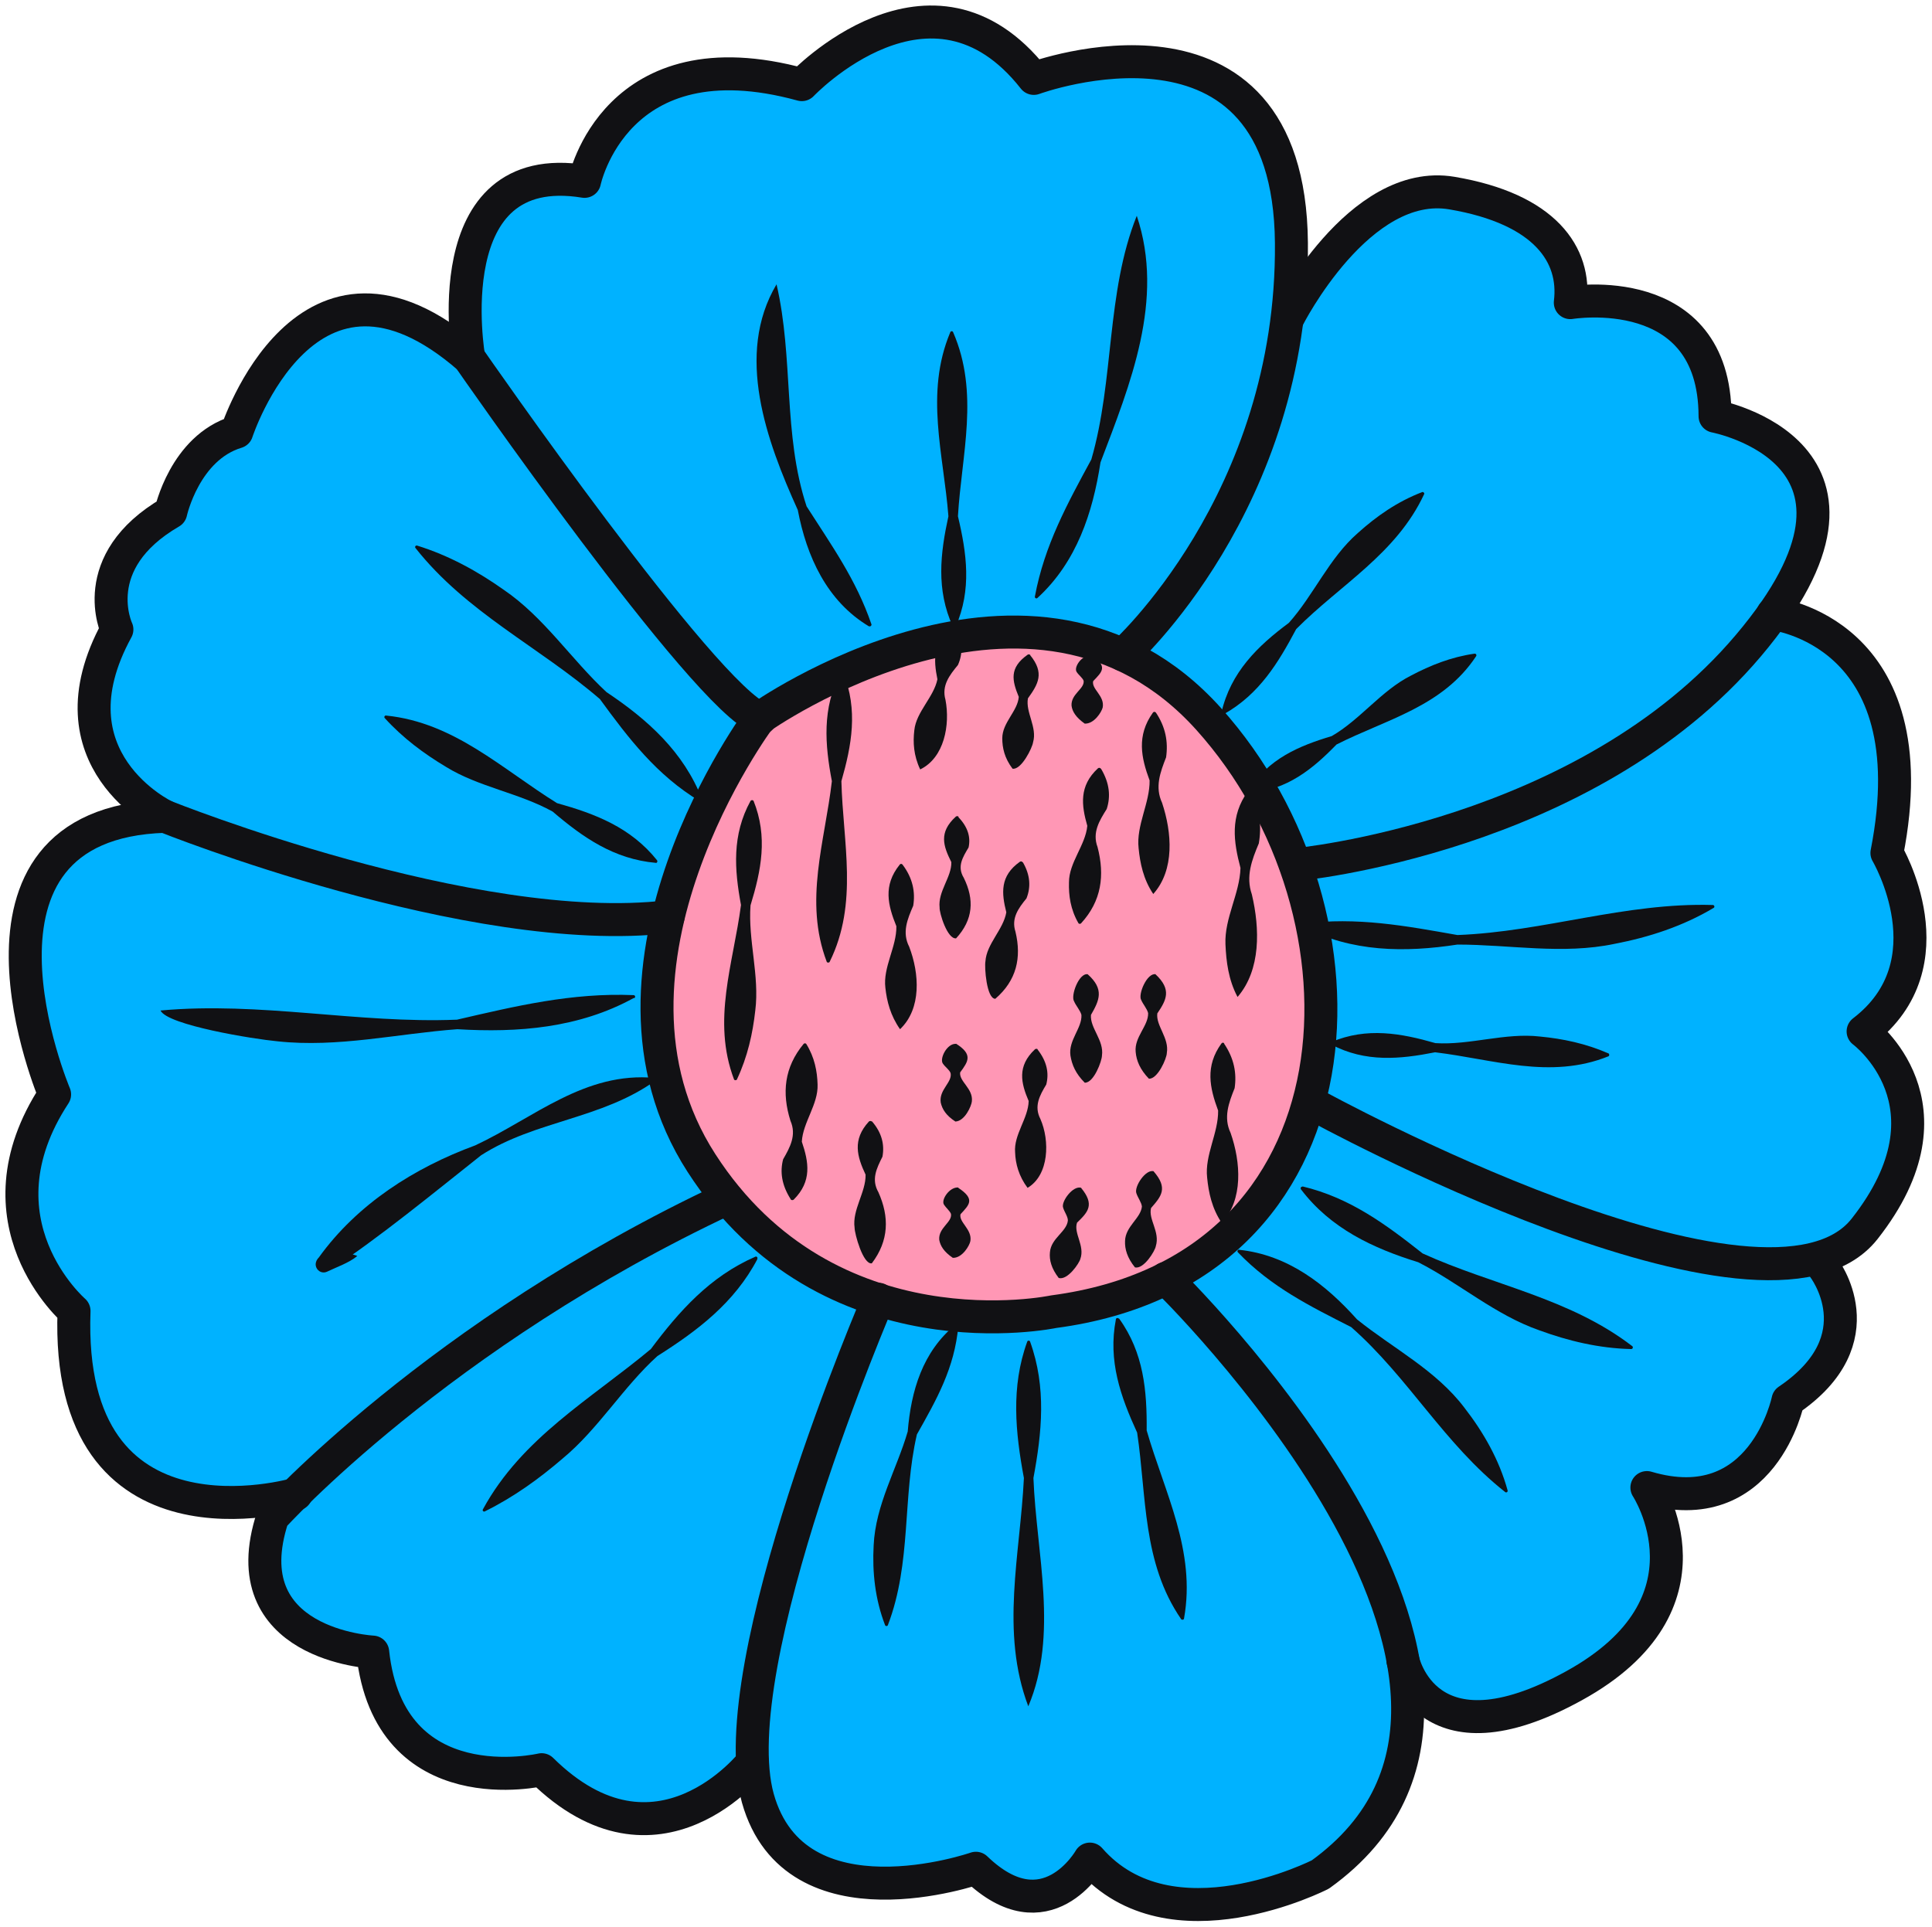
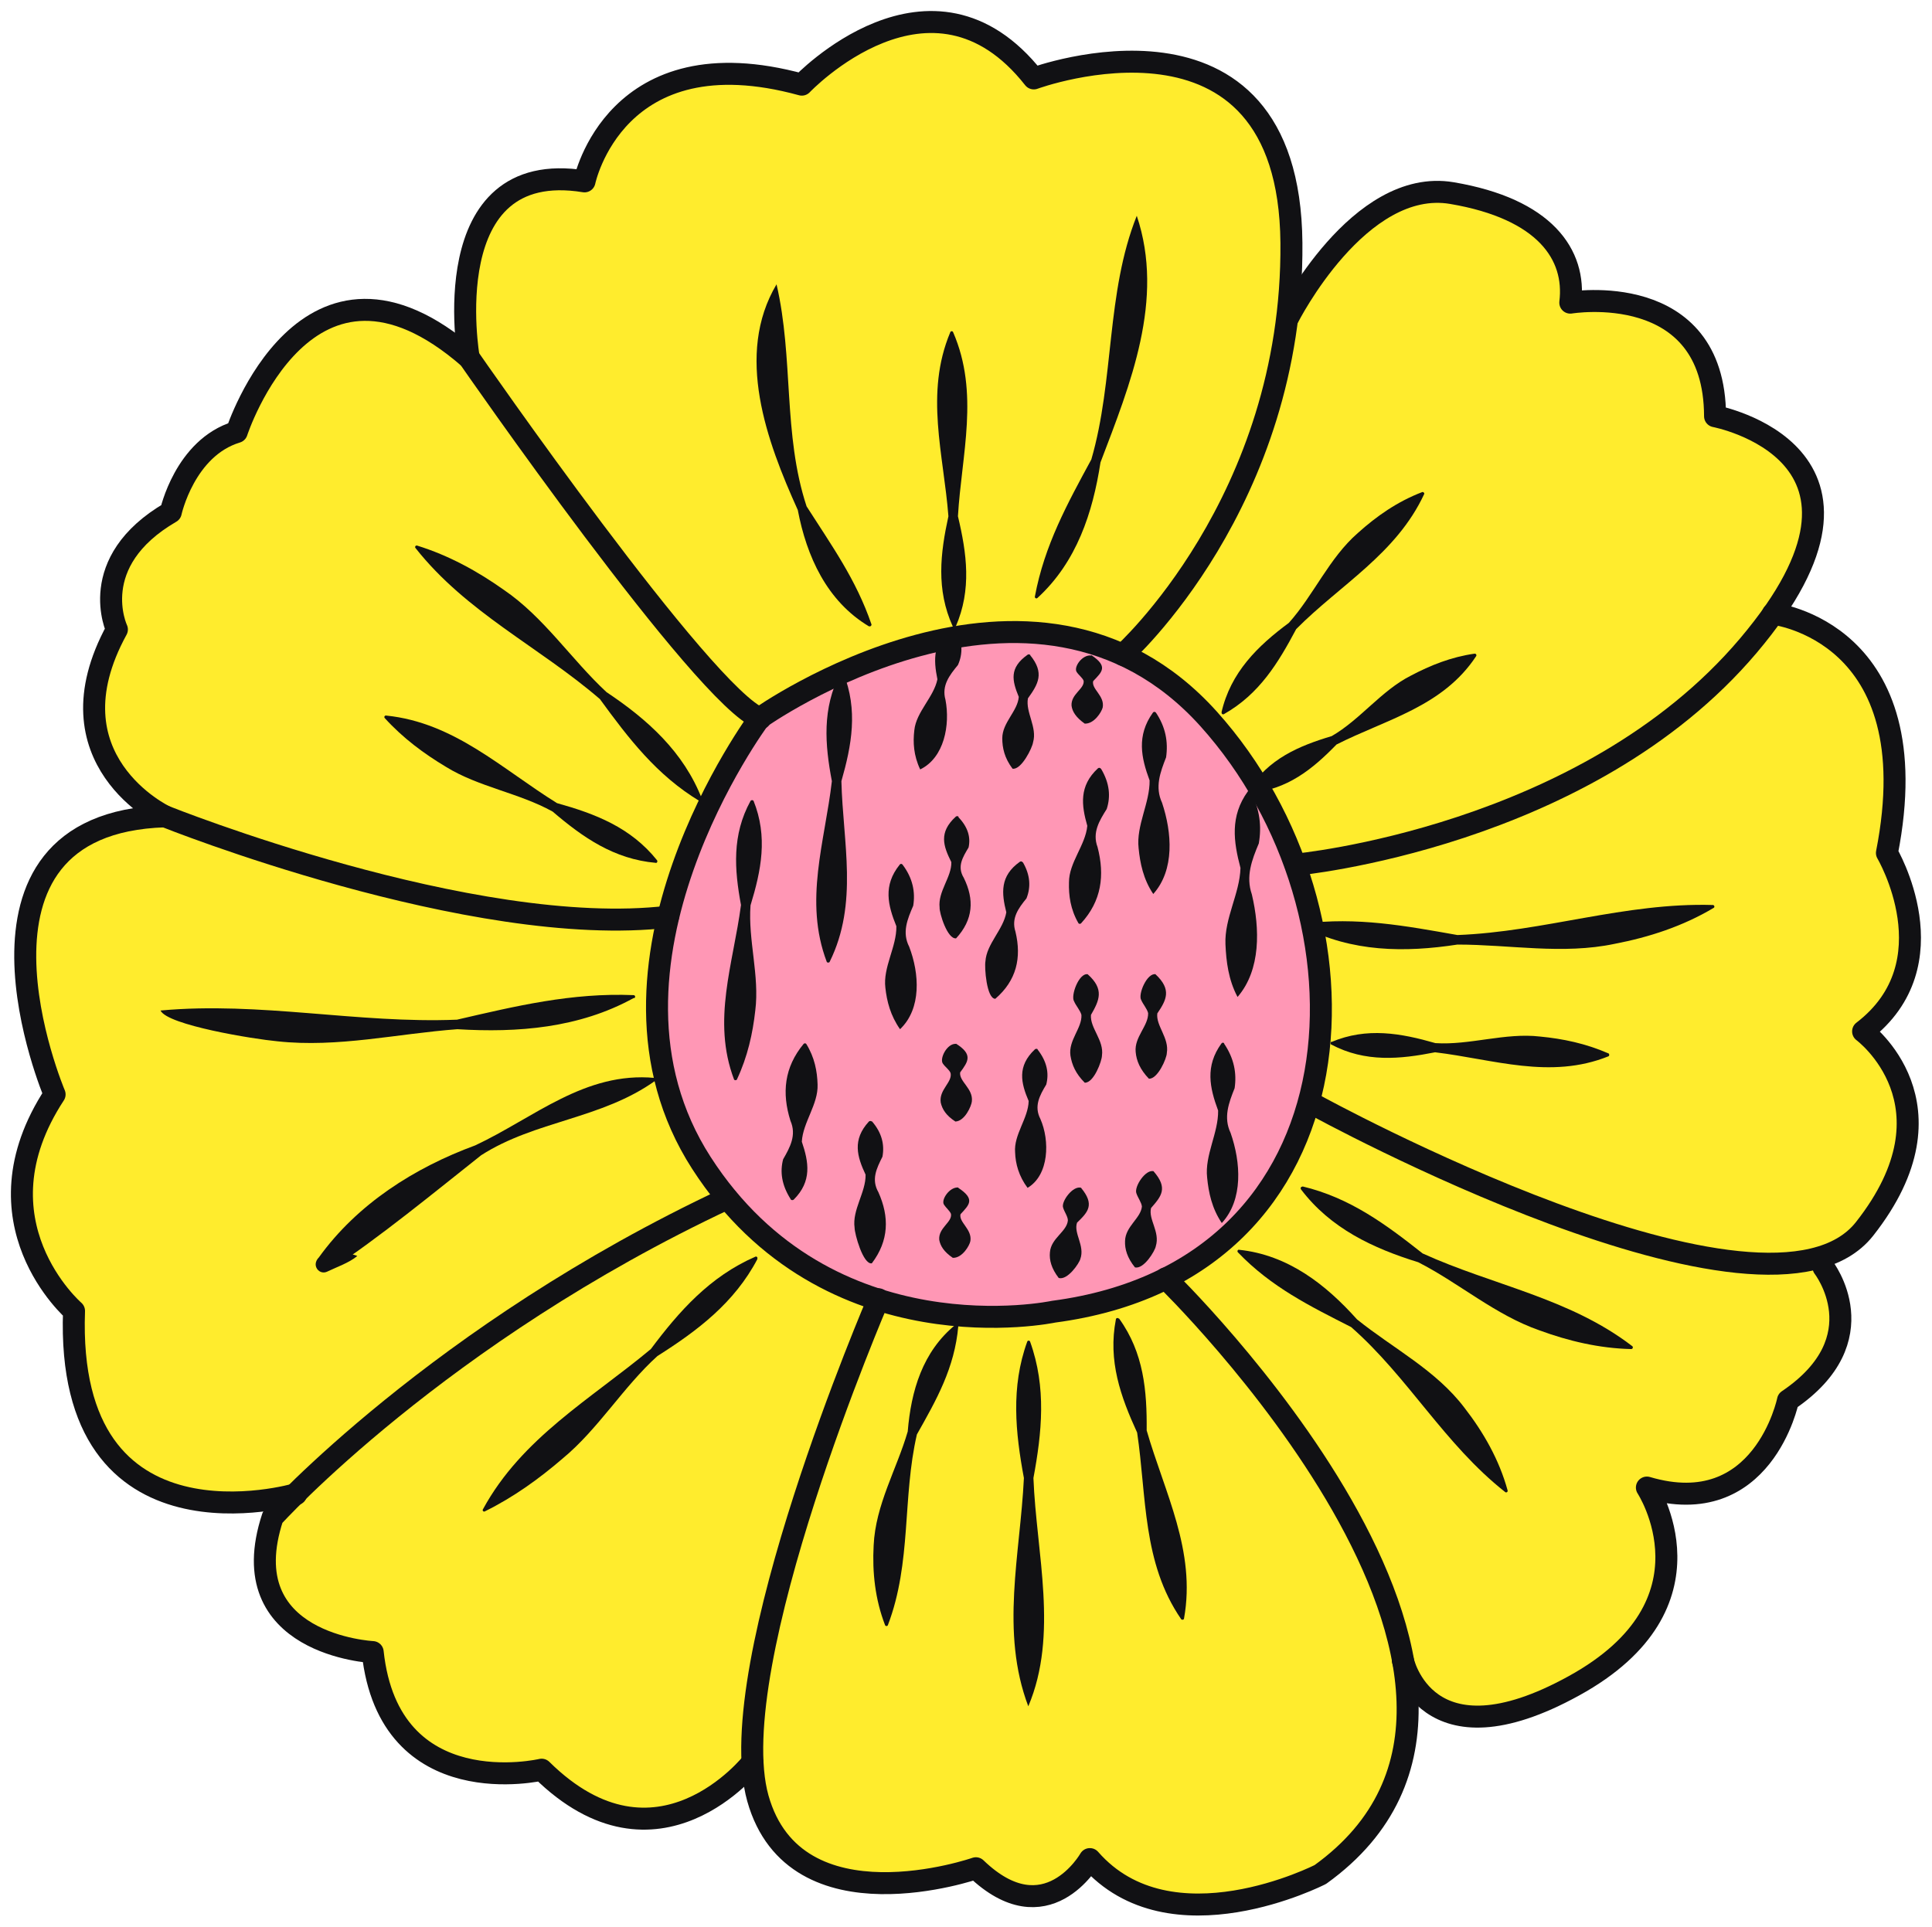
<svg xmlns="http://www.w3.org/2000/svg" id="_왼쪽_위" data-name="왼쪽_위" version="1.1" viewBox="0 0 52.72 52.59">
  <defs>
    <style>
      .cls-1 {
        fill: #ff97b5;
-     animation: colorChange2 0.6s infinite alternate;
-   }
- 
-   @keyframes colorChange2 {
-     0% {
-       fill: #ff97b5;
-     }
-     100% {
-       fill: #FFD504;
-     }
-   }
+  }

      .cls-1, .cls-2 {
        stroke: #111114;
        stroke-linecap: round;
        stroke-linejoin: round;
-         stroke-width: 0.9px;
+         stroke-width: 0.6px;
      }

      .cls-3 {
-         fill: #00b2ff;
-     animation: colorChange 3s infinite alternate;
-   }
+         fill: #FFEC2D;
+ }

-   @keyframes colorChange {
-     0% {
-       fill: #00B2FF;
-     }
-     25% {
-       fill: #32EFE9;
-     }
-     50% {
-       fill: #32C6EF;
-     }
-     100% {
-       fill: #00B2FF;
-     }
-   }

      .cls-3, .cls-4 {
        stroke-width: 0px;
      }

      .cls-2 {
        fill: none;
      }

      .cls-4 {
        fill: #111114;
      }
    </style>
  </defs>
  <path class="cls-3" d="M50.84,28.15c2.43-1.86.65-4.87.65-4.87,1.19-6.06-3.11-6.53-3.11-6.53h0c3.17-4.5-1.57-5.4-1.57-5.4-.01-3.76-3.95-3.1-3.95-3.1.15-1.31-.69-2.55-3.23-2.99-2.34-.4-4.15,2.8-4.43,3.32h-.07c.07-.63.12-1.28.12-1.96-.06-7.07-7.03-4.49-7.03-4.49-2.8-3.55-6.33.17-6.33.17-5.1-1.39-5.93,2.64-5.93,2.64-4.11-.67-3.16,4.81-3.16,4.81l.04.02s-.01,0-.02,0c0,0-.02-.03-.02-.03-4.43-3.86-6.34,2.02-6.34,2.02-1.41.43-1.79,2.19-1.79,2.19-2.33,1.36-1.47,3.2-1.47,3.2-1.95,3.57,1.31,5.1,1.31,5.1h.02s0,0,0,0c0,0-.02,0-.02,0-6.15.19-3.01,7.59-3.01,7.59-2.28,3.48.53,5.91.53,5.91-.26,6.85,6.06,5,6.06,5l.07-.11.03.02c-.47.46-.72.74-.72.74-1.16,3.49,2.73,3.68,2.73,3.68.45,4.19,4.61,3.21,4.61,3.21,3.16,3.11,5.75-.2,5.75-.2h0c.02.36.06.7.14.99,1.01,3.63,5.95,1.91,5.95,1.91,1.92,1.84,3.11-.25,3.11-.25,2.2,2.52,6.29.42,6.29.42,2.16-1.56,2.64-3.65,2.25-5.82h0c.09.33.87,2.75,4.66.66,4.06-2.24,1.99-5.41,1.99-5.41,3.17.94,3.85-2.38,3.85-2.38,2.31-1.56,1.16-3.35.99-3.6l-.03-.34c.47-.15.86-.39,1.14-.74,2.67-3.39-.04-5.39-.04-5.39ZM20.52,47.81h0s0,.05,0,.07v-.07Z" />
  <g>
    <path class="cls-1" d="M28.75,35.8s-6.15,1.31-9.61-4.06c-3.46-5.37,1.59-12.14,1.59-12.14,0,0,7.46-5.3,12.25.02,4.78,5.32,4.4,15.04-4.23,16.18Z" />
    <path class="cls-2" d="M31.81,34.89s11.42,11.09,4.22,16.27c0,0-4.09,2.1-6.29-.42,0,0-1.19,2.1-3.11.25,0,0-4.93,1.72-5.95-1.91-1.01-3.63,3.29-13.62,3.29-13.62" />
    <path class="cls-2" d="M20.53,48.1s-2.59,3.32-5.75.2c0,0-4.16.98-4.61-3.21,0,0-3.88-.19-2.73-3.68,0,0,4.52-5.01,12.4-8.7" />
    <path class="cls-2" d="M8.08,40.78s-6.31,1.85-6.06-5c0,0-2.81-2.43-.53-5.91,0,0-3.14-7.4,3.01-7.59,0,0,8.4,3.37,13.73,2.74" />
    <path class="cls-2" d="M4.5,22.28s-3.26-1.54-1.31-5.1c0,0-.87-1.84,1.47-3.2,0,0,.38-1.76,1.8-2.19,0,0,1.91-5.88,6.34-2.02,0,0,6.42,9.27,7.95,9.84" />
    <path class="cls-2" d="M12.79,9.76s-.96-5.48,3.16-4.81c0,0,.83-4.04,5.93-2.64,0,0,3.53-3.73,6.33-.17,0,0,6.97-2.57,7.03,4.49.06,7.07-4.6,11.24-4.6,11.24" />
    <path class="cls-2" d="M35.15,8.67s1.93-3.83,4.47-3.4,3.39,1.68,3.23,2.99c0,0,3.94-.66,3.95,3.1,0,0,5.35,1.01.91,6.26s-12.36,5.98-12.36,5.98" />
    <path class="cls-2" d="M48.38,16.75s4.3.47,3.11,6.53c0,0,1.78,3.01-.65,4.87,0,0,2.71,2,.04,5.39-2.67,3.39-14.98-3.37-14.98-3.37" />
    <path class="cls-2" d="M49.76,34.59s1.52,1.95-.97,3.63c0,0-.68,3.32-3.85,2.38,0,0,2.08,3.17-1.99,5.41-4.06,2.24-4.67-.7-4.67-.7" />
  </g>
  <g>
    <path class="cls-4" d="M23.72,17.1c-1.16-.69-1.71-1.92-1.95-3.18-.85-1.88-1.72-4.24-.58-6.16.47,2.02.17,4.09.82,6.06.67,1.05,1.35,1.99,1.77,3.22.01.03-.03.07-.06.05h0Z" />
    <path class="cls-4" d="M26,17.1c-.46-1.01-.34-2-.12-3.01-.13-1.69-.65-3.35.05-5.02.01-.04.07-.04.08,0,.72,1.66.23,3.33.13,5.02.24,1.01.38,2-.06,3.01-.01.03-.07.04-.08,0h0Z" />
    <path class="cls-4" d="M28.24,16.28c.26-1.4.89-2.54,1.54-3.74.63-2.17.4-4.55,1.24-6.65.77,2.29-.18,4.6-.99,6.73-.21,1.37-.65,2.72-1.72,3.7-.03.03-.08,0-.07-.04h0Z" />
    <path class="cls-4" d="M33.33,19.45c.25-1.1.99-1.82,1.84-2.45.68-.76,1.1-1.77,1.88-2.45.51-.46,1.08-.86,1.76-1.12.03-.01.07.03.05.06-.76,1.63-2.29,2.47-3.49,3.68-.49.92-1,1.77-1.97,2.32-.03.02-.08-.01-.06-.05h0Z" />
    <path class="cls-4" d="M34.07,21.57c.54-.86,1.37-1.21,2.27-1.48.78-.45,1.35-1.24,2.16-1.65.53-.28,1.1-.51,1.74-.6.04,0,.06.04.04.07-.91,1.38-2.45,1.72-3.81,2.41-.65.67-1.35,1.24-2.36,1.32-.04,0-.06-.04-.04-.07h0Z" />
    <path class="cls-4" d="M35.56,25.21c1.47-.19,2.8.06,4.21.31,2.36-.09,4.57-.89,6.97-.82.04,0,.06.06.02.08-.84.5-1.76.8-2.7.98-1.42.3-2.86.02-4.29.02-1.43.22-2.89.21-4.22-.49-.03-.02-.03-.08.01-.08h0Z" />
    <path class="cls-4" d="M36.33,28.44c.97-.41,1.9-.24,2.84.03.94.06,1.9-.29,2.85-.18.63.06,1.25.19,1.87.46.03.01.03.07,0,.08-1.59.64-3.14.08-4.73-.11-.96.19-1.9.28-2.83-.21-.03-.01-.03-.07,0-.08h0Z" />
    <path class="cls-4" d="M35.54,32.38c1.3.31,2.28,1.04,3.28,1.83,1.91.87,4,1.21,5.72,2.53.03.02.02.08-.03.08-.87-.02-1.71-.22-2.5-.51-1.21-.42-2.19-1.29-3.31-1.86-1.23-.38-2.39-.92-3.2-1.99-.02-.03,0-.08.04-.07h0Z" />
    <path class="cls-4" d="M33.81,34.11c1.34.14,2.37.95,3.22,1.9.98.79,2.15,1.38,2.93,2.41.52.67.95,1.42,1.18,2.26.01.04-.04.07-.07.04-1.66-1.31-2.64-3.13-4.2-4.5-1.12-.57-2.18-1.09-3.09-2.04-.03-.03,0-.08.03-.07h0Z" />
    <path class="cls-4" d="M26.15,36.19c-.1,1.15-.6,2.02-1.13,2.96-.4,1.73-.14,3.49-.79,5.2-.01.04-.07.04-.08,0-.27-.7-.35-1.44-.31-2.17.05-1.11.63-2.08.93-3.11.09-1.1.4-2.18,1.31-2.92.03-.02.08,0,.07.04h0Z" />
    <path class="cls-4" d="M28.11,36.62c.45,1.25.32,2.48.09,3.72.08,2.06.69,4.27-.14,6.23-.77-2.03-.22-4.15-.12-6.23-.23-1.24-.36-2.48.09-3.72.01-.04.07-.04.08,0h0Z" />
    <path class="cls-4" d="M30.54,35.99c.67.93.76,1.97.75,3.05.49,1.7,1.35,3.29,1.02,5.13,0,.04-.06.05-.08.02-1.06-1.54-.94-3.35-1.2-5.09-.45-.98-.8-1.96-.58-3.09,0-.04.06-.05.08-.02h0Z" />
    <path class="cls-4" d="M19.1,21.87c-1.18-.71-1.95-1.72-2.73-2.79-1.66-1.43-3.64-2.36-5.03-4.12-.03-.03,0-.08.04-.07.87.27,1.65.7,2.37,1.21,1.1.75,1.84,1.9,2.8,2.79,1.11.74,2.11,1.63,2.61,2.93.02.04-.03.07-.06.05h0Z" />
    <path class="cls-4" d="M17.9,23.55c-1.15-.1-2-.7-2.82-1.4-.92-.51-2.02-.67-2.91-1.22-.6-.36-1.17-.78-1.67-1.33-.03-.03,0-.08.04-.07,1.86.19,3.16,1.46,4.66,2.39,1.04.29,2.01.66,2.73,1.56.02.03,0,.08-.04.07h0Z" />
    <path class="cls-4" d="M17.29,27.24c-1.49.82-3.16.95-4.81.85-1.63.12-3.26.51-4.91.33-.65-.06-3-.44-3.19-.84,2.73-.25,5.37.36,8.09.25,1.6-.37,3.13-.74,4.82-.67.04,0,.06.06.02.08h0Z" />
    <path class="cls-4" d="M17.89,29.49c-1.48,1.06-3.28,1.09-4.76,2.04-1.2.95-2.83,2.29-4.11,3.12,0,0-.21-.39-.21-.39.29,0,.69-.1.94.02-.23.19-.56.3-.83.43-.11.05-.24,0-.29-.12-.04-.1,0-.2.07-.27,1.05-1.46,2.61-2.45,4.27-3.06,1.6-.75,2.99-2.02,4.9-1.84.04,0,.06.06.02.08h0Z" />
    <path class="cls-4" d="M20.67,34.36c-.63,1.2-1.64,1.96-2.73,2.65-.94.85-1.61,1.99-2.59,2.8-.64.55-1.33,1.05-2.12,1.44-.03.02-.08-.02-.05-.06,1.06-1.95,2.95-3.01,4.58-4.37.77-1.03,1.61-1.98,2.85-2.52.03-.02.08.02.05.06h0Z" />
    <path class="cls-4" d="M20.56,21.85c.4.99.21,1.91-.08,2.86-.07.95.25,1.92.13,2.87-.07.63-.21,1.26-.5,1.88-.01.03-.07.03-.08,0-.61-1.61-.02-3.16.19-4.76-.18-.97-.25-1.91.26-2.84.02-.03.07-.03.08,0h0Z" />
    <path class="cls-4" d="M23.01,18.36c.41,1.02.23,1.98-.05,2.96.04,1.67.47,3.33-.32,4.93-.01.03-.07.03-.08,0-.63-1.66-.05-3.28.14-4.93-.19-1-.27-1.98.23-2.95.01-.03.07-.03.08,0h0Z" />
    <path class="cls-4" d="M21.57,32.72c-.24-.38-.29-.74-.2-1.08.19-.33.37-.66.2-1.05-.24-.76-.17-1.46.36-2.1.02-.02.05-.02.07,0,.23.37.3.75.31,1.11.02.54-.4,1.03-.43,1.56.19.56.28,1.08-.22,1.58-.02.02-.06.02-.08,0h0Z" />
    <path class="cls-4" d="M24.63,23.6c.28.37.35.75.29,1.12-.16.37-.31.73-.11,1.12.28.73.34,1.69-.25,2.25-.26-.37-.36-.76-.4-1.13-.07-.56.31-1.12.3-1.68-.23-.57-.37-1.11.09-1.68.02-.03.06-.03.08,0h0Z" />
    <path class="cls-4" d="M23.79,30.6c.28.32.35.65.29.97-.16.32-.31.62-.11.97.3.67.29,1.32-.18,1.94-.24.04-.47-.81-.47-.97-.07-.49.31-.97.3-1.45-.23-.49-.37-.95.09-1.45.02-.02.06-.02.08,0h0Z" />
    <path class="cls-4" d="M26.08,17.11c.19.39.2.73.06,1.04-.23.28-.45.56-.34.95.13.68-.03,1.58-.69,1.9-.18-.38-.2-.74-.16-1.07.05-.5.53-.9.63-1.39-.11-.54-.13-1.04.42-1.44.03-.02.06-.01.08.02h0Z" />
    <path class="cls-4" d="M28.11,17.88c.4.49.22.79-.06,1.18-.07.38.26.79.14,1.2-.02.15-.32.76-.56.72-.22-.29-.28-.57-.28-.83,0-.43.42-.74.45-1.13-.18-.44-.27-.79.24-1.15.02-.02.06-.01.08.01h0Z" />
    <path class="cls-4" d="M26.15,22.3c.27.28.34.56.28.83-.16.27-.32.52-.13.83.29.59.26,1.14-.21,1.65-.24.03-.46-.7-.45-.84-.05-.44.33-.83.32-1.24-.22-.44-.35-.81.12-1.24.02-.02.06-.02.08,0h0Z" />
    <path class="cls-4" d="M27.91,23.53c.21.36.22.69.1.99-.22.27-.42.54-.3.91.17.71.03,1.33-.55,1.83-.24,0-.3-.87-.27-1.02.03-.48.49-.87.57-1.34-.13-.52-.18-.99.37-1.38.03-.02.06-.01.08.02h0Z" />
    <path class="cls-4" d="M26.08,28.48c.48.3.34.49.12.79-.03.25.36.44.32.79-.01.12-.19.54-.45.55-.26-.17-.36-.34-.4-.52-.05-.35.32-.55.27-.8-.03-.09-.15-.17-.21-.26-.1-.13.11-.56.36-.54h0Z" />
    <path class="cls-4" d="M28.31,28.64c.26.33.32.65.24.96-.18.3-.34.59-.16.94.26.59.24,1.53-.35,1.88-.24-.32-.33-.66-.34-.97-.04-.48.36-.93.37-1.4-.21-.49-.32-.95.17-1.41.02-.02.06-.02.08,0h0Z" />
    <path class="cls-4" d="M26.15,32.42c.47.31.3.46.06.72-.05.22.32.41.27.73-.02.12-.22.47-.48.46-.25-.17-.34-.33-.37-.49-.03-.33.36-.48.32-.71-.03-.08-.14-.17-.19-.25-.09-.13.15-.49.39-.47h0Z" />
    <path class="cls-4" d="M30.05,20.99c.23.39.26.75.15,1.09-.2.32-.4.64-.25,1.04.2.77.11,1.47-.45,2.08-.02.02-.05.02-.07,0-.22-.38-.27-.76-.26-1.12,0-.54.45-1.01.5-1.54-.16-.56-.23-1.09.29-1.57.02-.02.06-.02.08.01h0Z" />
    <path class="cls-4" d="M29.78,17.88c.46.31.3.45.05.71-.05.22.32.4.26.72-.03.12-.23.45-.49.44-.24-.17-.34-.33-.36-.49-.02-.32.36-.46.33-.68-.03-.08-.14-.16-.19-.24-.09-.13.15-.48.4-.45h0Z" />
    <path class="cls-4" d="M31.53,19.43c.28.41.35.82.29,1.24-.16.41-.31.81-.11,1.24.27.81.35,1.83-.24,2.49-.27-.4-.36-.84-.4-1.25-.07-.62.31-1.24.3-1.85-.23-.62-.36-1.22.09-1.85.02-.03.06-.03.08,0h0Z" />
    <path class="cls-4" d="M29.68,26.59c.46.41.32.71.09,1.11-.03.36.36.69.3,1.11,0,.14-.22.75-.47.74-.25-.25-.35-.49-.39-.74-.06-.42.32-.75.3-1.11-.03-.12-.15-.25-.2-.37-.1-.15.13-.78.37-.74h0Z" />
    <path class="cls-4" d="M29.5,32.42c.38.46.19.66-.11.95-.1.29.22.63.09.99-.03.12-.35.59-.59.52-.2-.26-.26-.49-.24-.7.03-.39.46-.56.49-.87,0-.11-.1-.24-.13-.35-.06-.16.27-.62.5-.54h0Z" />
    <path class="cls-4" d="M31.53,26.59c.45.42.3.7.05,1.07-.04.34.33.67.26,1.08,0,.14-.25.72-.49.7-.24-.25-.34-.49-.36-.73-.04-.41.35-.71.34-1.06-.03-.12-.14-.24-.19-.36-.09-.15.16-.75.4-.7h0Z" />
    <path class="cls-4" d="M31.48,31.97c.4.46.21.68-.07,1-.08.31.25.65.13,1.04-.02.13-.33.64-.57.58-.21-.26-.28-.5-.27-.72.01-.4.43-.62.46-.94-.01-.11-.11-.24-.15-.36-.07-.18.26-.68.48-.6h0Z" />
    <path class="cls-4" d="M34.13,21.61c.25.48.3.95.22,1.41-.19.45-.36.9-.19,1.39.22.93.25,2.06-.39,2.8-.25-.47-.31-.97-.33-1.44-.03-.71.39-1.38.41-2.08-.19-.72-.29-1.41.2-2.09.02-.03.06-.03.08,0h0Z" />
    <path class="cls-4" d="M33.4,28.48c.28.41.35.82.29,1.22-.16.4-.31.8-.11,1.22.28.8.35,1.82-.24,2.46-.27-.4-.36-.83-.4-1.24-.07-.61.31-1.22.3-1.83-.23-.62-.36-1.21.09-1.83.02-.03.06-.03.08,0h0Z" />
  </g>
</svg>
